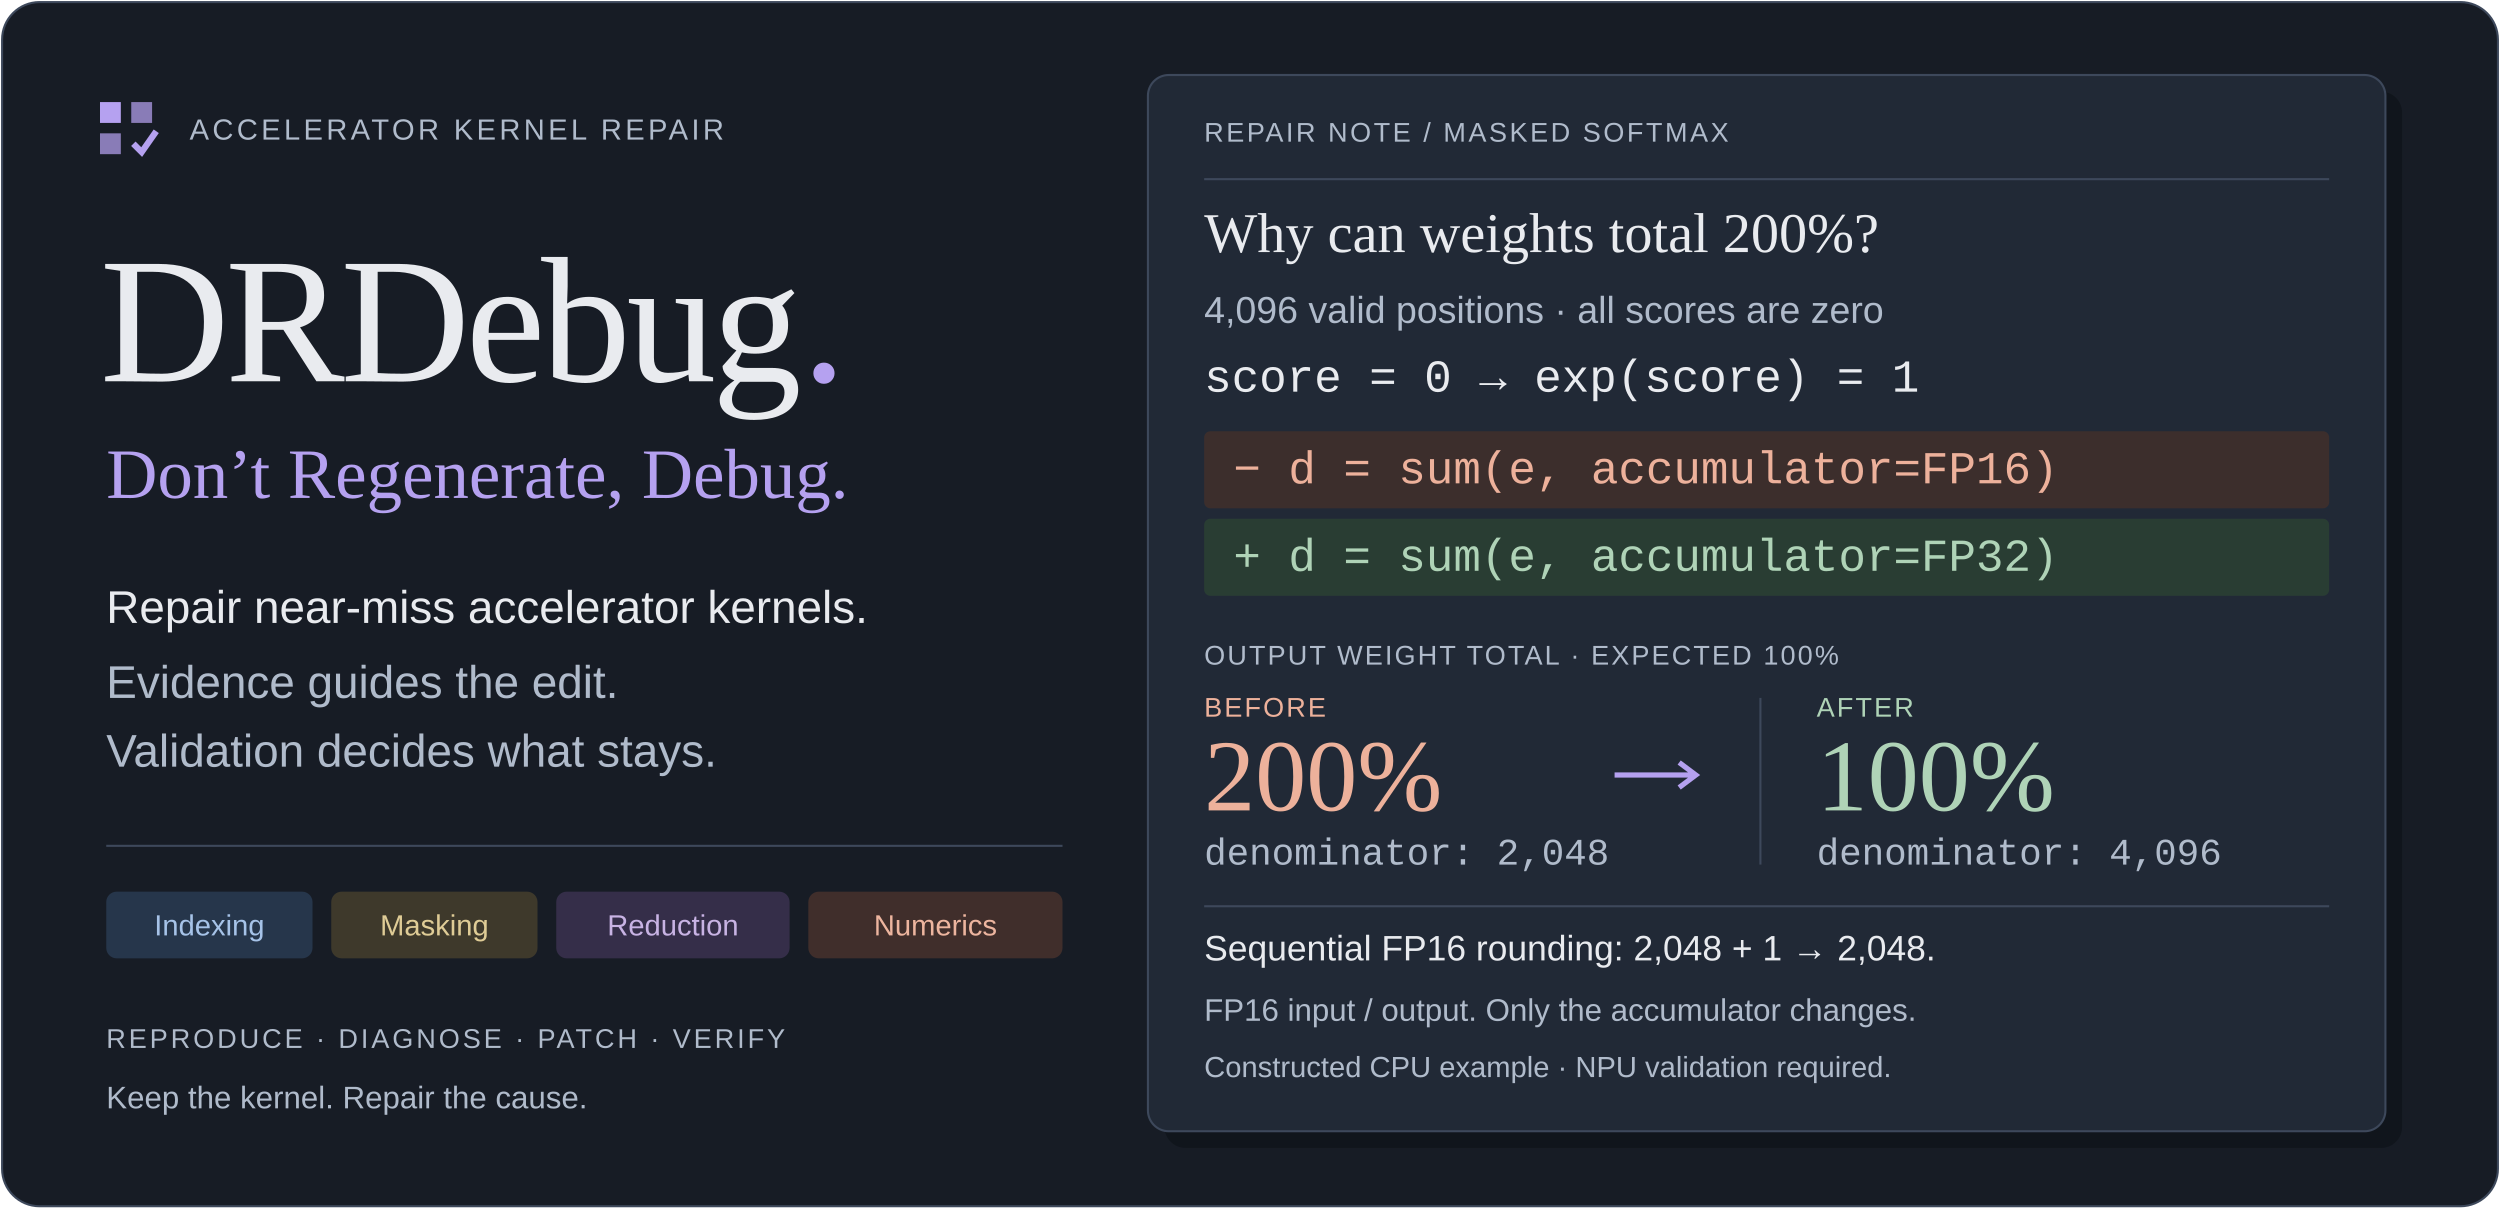
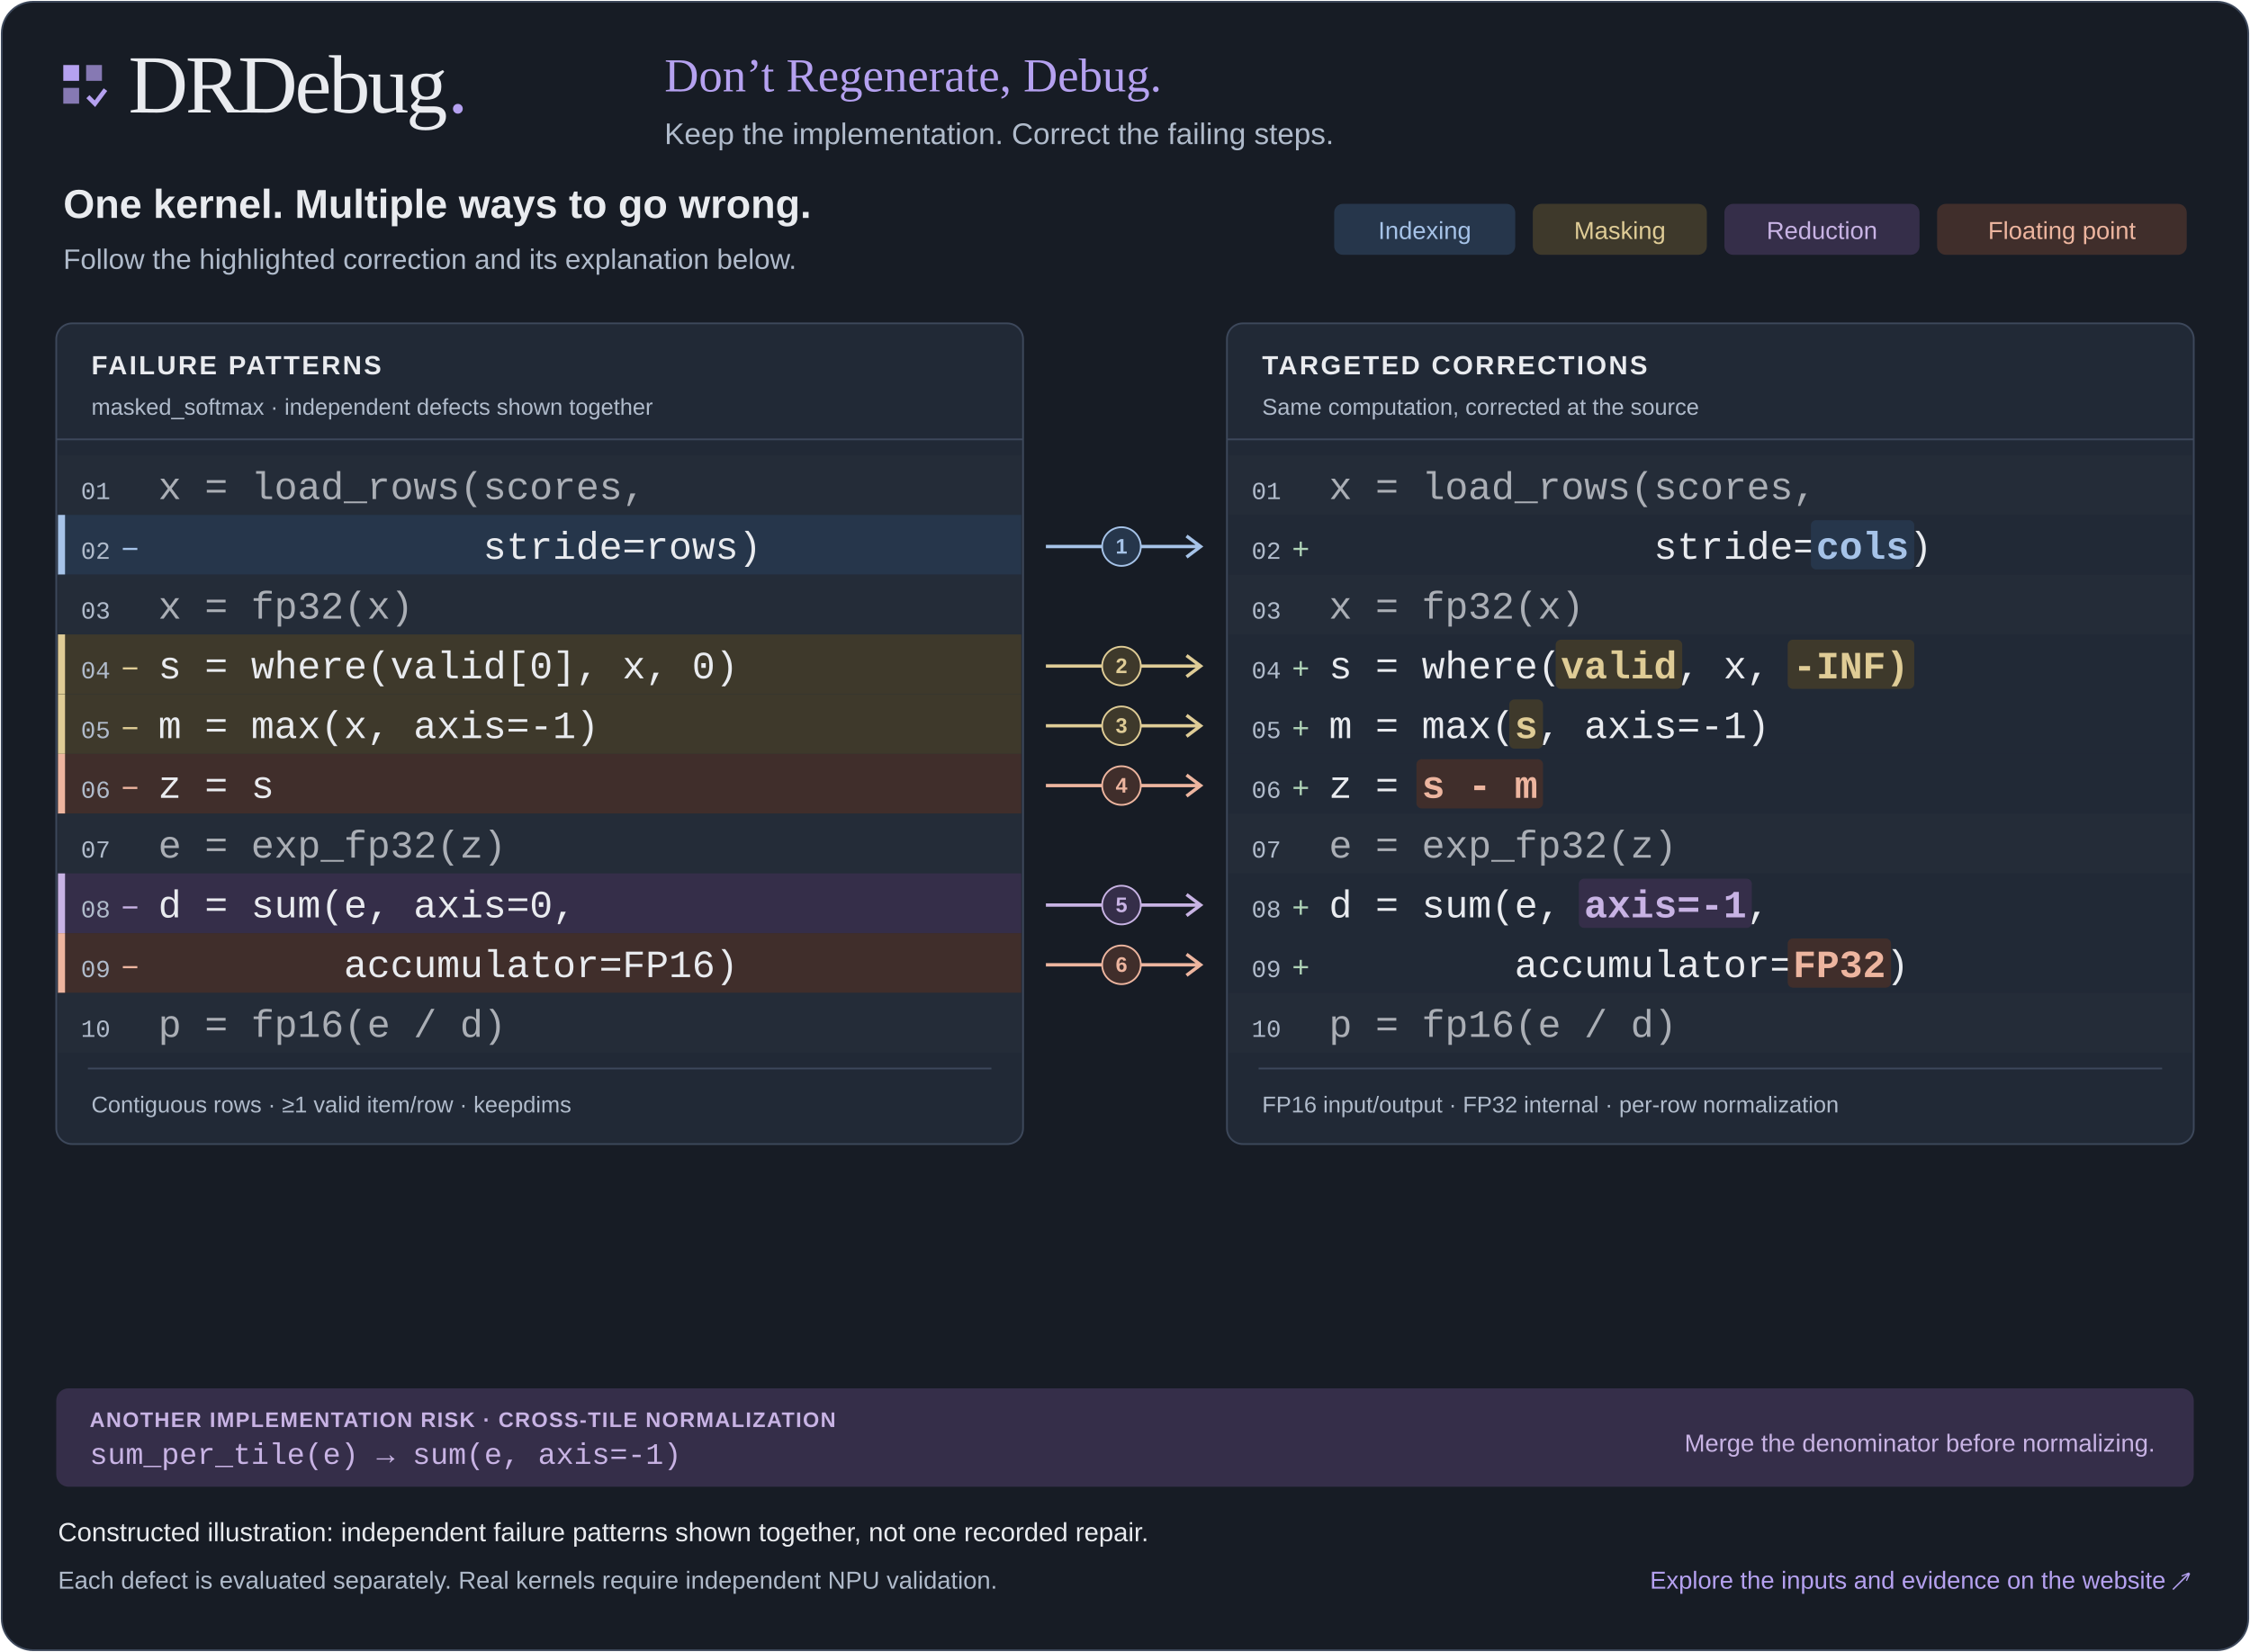
- <svg xmlns="http://www.w3.org/2000/svg" width="1200" height="580" viewBox="0 0 1200 580" role="img" aria-labelledby="title desc">
-   <rect x="1" y="1" width="1198" height="578" rx="18" fill="#171c25" stroke="#3d485b" />
-   <g fill="#b5a1f0">
-     <rect x="48" y="49" width="10" height="10" />
-     <rect x="63" y="49" width="10" height="10" opacity=".72" />
-     <rect x="48" y="64" width="10" height="10" opacity=".72" />
-     <path d="m64 69 4 4 7-10" stroke="#b5a1f0" stroke-width="3" fill="none" />
-   </g>
-   <g font-family="Arial, Helvetica, sans-serif">
-     <text x="91" y="67" fill="#b0bbcb" font-size="14" letter-spacing="1.6">ACCELERATOR KERNEL REPAIR</text>
-     <text x="48" y="183" fill="#e9ebef" font-family="Georgia, 'Times New Roman', serif" font-size="86" letter-spacing="-2">DRDebug<tspan fill="#b5a1f0">.</tspan>
+ <svg xmlns="http://www.w3.org/2000/svg" width="1280" height="940" viewBox="0 0 1280 940" role="img" aria-labelledby="title desc">
+   <style>.step-focus { opacity:0; pointer-events:none; }
+ @keyframes correction-1 { 0% { opacity:0; } 5.455% { opacity:0; } 6% { opacity:1; } 19.454% { opacity:1; } 20% { opacity:0; } 100% { opacity:0; } }
+ .step-1 { animation:correction-1 33s linear infinite; }
+ @keyframes correction-2 { 0% { opacity:0; } 20% { opacity:0; } 20.546% { opacity:1; } 34% { opacity:1; } 34.545% { opacity:0; } 100% { opacity:0; } }
+ .step-2 { animation:correction-2 33s linear infinite; }
+ @keyframes correction-3 { 0% { opacity:0; } 34.545% { opacity:0; } 35.091% { opacity:1; } 48.545% { opacity:1; } 49.091% { opacity:0; } 100% { opacity:0; } }
+ .step-3 { animation:correction-3 33s linear infinite; }
+ @keyframes correction-4 { 0% { opacity:0; } 49.091% { opacity:0; } 49.636% { opacity:1; } 63.091% { opacity:1; } 63.636% { opacity:0; } 100% { opacity:0; } }
+ .step-4 { animation:correction-4 33s linear infinite; }
+ @keyframes correction-5 { 0% { opacity:0; } 63.636% { opacity:0; } 64.182% { opacity:1; } 77.636% { opacity:1; } 78.182% { opacity:0; } 100% { opacity:0; } }
+ .step-5 { animation:correction-5 33s linear infinite; }
+ @keyframes correction-6 { 0% { opacity:0; } 78.182% { opacity:0; } 78.727% { opacity:1; } 92.182% { opacity:1; } 92.727% { opacity:0; } 100% { opacity:0; } }
+ .step-6 { animation:correction-6 33s linear infinite; }
+ @media (prefers-reduced-motion:reduce) { .step-focus { animation:none!important; opacity:0!important; } }</style>
+   <rect x="1" y="1" width="1278" height="938" rx="18" fill="#171c25" stroke="#3d485b" />
+   <g font-family="Arial,Helvetica,sans-serif">
+     <g fill="#b5a1f0">
+       <rect x="36" y="37" width="9" height="9" />
+       <rect x="49" y="37" width="9" height="9" opacity=".7" />
+       <rect x="36" y="50" width="9" height="9" opacity=".7" />
+       <path d="m50 55 4 4 6-8" fill="none" stroke="#b5a1f0" stroke-width="2.5" />
+     </g>
+     <text x="73" y="64" fill="#e9ebef" font-family="Georgia,'Times New Roman',serif" font-size="47" letter-spacing="-1.5">DRDebug<tspan fill="#b5a1f0">.</tspan>
    </text>
-     <text x="51" y="239" fill="#b5a1f0" font-family="Georgia, 'Times New Roman', serif" font-size="34">Don’t Regenerate, Debug.</text>
-     <text x="51" y="299" fill="#e9ebef" font-size="22">Repair near-miss accelerator kernels.</text>
-     <text x="51" y="335" fill="#b0bbcb" font-size="22">Evidence guides the edit.</text>
-     <text x="51" y="368" fill="#b0bbcb" font-size="22">Validation decides what stays.</text>
-     <path d="M51 406H510" stroke="#3d485b" />
-     <rect x="51" y="428" width="99" height="32" rx="5" fill="#26364b" />
-     <text x="100.5" y="449" text-anchor="middle" fill="#a6c3e8" font-size="14">Indexing</text>
-     <rect x="159" y="428" width="99" height="32" rx="5" fill="#3e392b" />
-     <text x="208.5" y="449" text-anchor="middle" fill="#dfcc96" font-size="14">Masking</text>
-     <rect x="267" y="428" width="112" height="32" rx="5" fill="#352e49" />
-     <text x="323" y="449" text-anchor="middle" fill="#c8b3e4" font-size="14">Reduction</text>
-     <rect x="388" y="428" width="122" height="32" rx="5" fill="#402e2b" />
-     <text x="449" y="449" text-anchor="middle" fill="#edb59f" font-size="14">Numerics</text>
-     <text x="51" y="503" fill="#b0bbcb" font-size="13" letter-spacing="1.4">REPRODUCE · DIAGNOSE · PATCH · VERIFY</text>
-     <text x="51" y="532" fill="#b0bbcb" font-size="15">Keep the kernel. Repair the cause.</text>
-   </g>
-   <rect x="559" y="44" width="594" height="507" rx="10" fill="#10151c" />
-   <rect x="551" y="36" width="594" height="507" rx="10" fill="#212936" stroke="#3d485b" />
-   <g font-family="Arial, Helvetica, sans-serif">
-     <text x="578" y="68" fill="#b0bbcb" font-size="13" letter-spacing="1.2">REPAIR NOTE / MASKED SOFTMAX</text>
-     <path d="M578 86H1118" stroke="#3d485b" />
-     <text x="578" y="121" fill="#e9ebef" font-family="Georgia, 'Times New Roman', serif" font-size="27">Why can weights total 200%?</text>
-     <text x="578" y="155" fill="#b0bbcb" font-size="18">4,096 valid positions · all scores are zero</text>
-     <text x="578" y="188" fill="#e9ebef" font-family="'Courier New', monospace" font-size="22">score = 0 → exp(score) = 1</text>
-     <rect x="578" y="207" width="540" height="37" rx="3" fill="#3c2e2c" />
-     <rect x="578" y="249" width="540" height="37" rx="3" fill="#293d33" />
-     <text x="592" y="232" fill="#edb19b" font-family="'Courier New', monospace" font-size="22">− d = sum(e, accumulator=FP16)</text>
-     <text x="592" y="274" fill="#afd3b7" font-family="'Courier New', monospace" font-size="22">+ d = sum(e, accumulator=FP32)</text>
-     <text x="578" y="319" fill="#b0bbcb" font-size="13" letter-spacing="1">OUTPUT WEIGHT TOTAL · EXPECTED 100%</text>
-     <path d="M845 335V415" stroke="#3d485b" />
-     <text x="578" y="344" fill="#edb19b" font-size="13" letter-spacing="1">BEFORE</text>
-     <text x="578" y="389" fill="#edb19b" font-family="Georgia, 'Times New Roman', serif" font-size="49">200%</text>
-     <text x="578" y="415" fill="#b0bbcb" font-family="'Courier New', monospace" font-size="18">denominator: 2,048</text>
-     <path d="M775 372h39m-8-6 8 6-8 6" fill="none" stroke="#b5a1f0" stroke-width="2.5" />
-     <text x="872" y="344" fill="#afd3b7" font-size="13" letter-spacing="1">AFTER</text>
-     <text x="872" y="389" fill="#afd3b7" font-family="Georgia, 'Times New Roman', serif" font-size="49">100%</text>
-     <text x="872" y="415" fill="#b0bbcb" font-family="'Courier New', monospace" font-size="18">denominator: 4,096</text>
-     <path d="M578 435H1118" stroke="#3d485b" />
-     <text x="578" y="461" fill="#e9ebef" font-size="17">Sequential FP16 rounding: 2,048 + 1 → 2,048.</text>
-     <text x="578" y="490" fill="#b0bbcb" font-size="15">FP16 input / output. Only the accumulator changes.</text>
-     <text x="578" y="517" fill="#b0bbcb" font-size="14">Constructed CPU example · NPU validation required.</text>
+     <text x="378" y="52" fill="#b5a1f0" font-family="Georgia,'Times New Roman',serif" font-size="27">Don’t Regenerate, Debug.</text>
+     <text x="378" y="82" fill="#b0bbcb" font-size="17">Keep the implementation. Correct the failing steps.</text>
+     <text x="36" y="124" fill="#e9ebef" font-size="23" font-weight="600">One kernel. Multiple ways to go wrong.</text>
+     <text x="36" y="153" fill="#b0bbcb" font-size="16">Follow the highlighted correction and its explanation below.</text>
+     <rect x="759" y="116" width="103" height="29" rx="5" fill="#26364b" />
+     <text x="810.5" y="136" text-anchor="middle" fill="#a6c3e8" font-size="14">Indexing</text>
+     <rect x="872" y="116" width="99" height="29" rx="5" fill="#3e392b" />
+     <text x="921.5" y="136" text-anchor="middle" fill="#dfcc96" font-size="14">Masking</text>
+     <rect x="981" y="116" width="111" height="29" rx="5" fill="#352e49" />
+     <text x="1036.5" y="136" text-anchor="middle" fill="#c8b3e4" font-size="14">Reduction</text>
+     <rect x="1102" y="116" width="142" height="29" rx="5" fill="#402e2b" />
+     <text x="1173.0" y="136" text-anchor="middle" fill="#edb59f" font-size="14">Floating point</text>
+     <rect x="32" y="184" width="550" height="467" rx="9" fill="#212936" stroke="#3d485b" />
+     <text x="52" y="213" fill="#e9ebef" font-size="15" font-weight="600" letter-spacing="1.2">FAILURE PATTERNS</text>
+     <text x="52" y="236" fill="#b0bbcb" font-size="13">masked_softmax · independent defects shown together</text>
+     <path d="M32 250h550" stroke="#3d485b" />
+     <rect x="698" y="184" width="550" height="467" rx="9" fill="#212936" stroke="#3d485b" />
+     <text x="718" y="213" fill="#e9ebef" font-size="15" font-weight="600" letter-spacing="1.2">TARGETED CORRECTIONS</text>
+     <text x="718" y="236" fill="#b0bbcb" font-size="13">Same computation, corrected at the source</text>
+     <path d="M698 250h550" stroke="#3d485b" />
+     <rect x="33" y="259" width="548" height="34" fill="#242c38" />
+     <text x="46" y="284" fill="#b0bbcb" font-family="Consolas,'Liberation Mono',monospace" font-size="14">01</text>
+     <text x="90" y="284" fill="#e9ebef" opacity=".68" font-family="Consolas,'Liberation Mono',monospace" font-size="22" xml:space="preserve">x = load_rows(scores,</text>
+     <rect x="699" y="259" width="548" height="34" fill="#242c38" />
+     <text x="712" y="284" fill="#b0bbcb" font-family="Consolas,'Liberation Mono',monospace" font-size="14">01</text>
+     <text x="756" y="284" fill="#e9ebef" opacity=".68" font-family="Consolas,'Liberation Mono',monospace" font-size="22" xml:space="preserve">x = load_rows(scores,</text>
+     <rect x="33" y="293" width="548" height="34" fill="#26364b" />
+     <rect x="33" y="293" width="4" height="34" fill="#a6c3e8" />
+     <text x="46" y="318" fill="#b0bbcb" font-family="Consolas,'Liberation Mono',monospace" font-size="14">02</text>
+     <text x="90" y="318" fill="#e9ebef" opacity="1" font-family="Consolas,'Liberation Mono',monospace" font-size="22" xml:space="preserve">              stride=rows)</text>
+     <text x="74" y="318" fill="#a6c3e8" font-size="17" text-anchor="middle">−</text>
+     <rect x="699" y="293" width="548" height="34" fill="#212936" />
+     <text x="712" y="318" fill="#b0bbcb" font-family="Consolas,'Liberation Mono',monospace" font-size="14">02</text>
+     <text x="756" y="318" fill="#e9ebef" opacity="1" font-family="Consolas,'Liberation Mono',monospace" font-size="22" xml:space="preserve">              stride=cols)</text>
+     <text x="740" y="318" fill="#afd3b7" font-size="17" text-anchor="middle">+</text>
+     <rect x="1030.2" y="296" width="58.8" height="28" rx="3" fill="#26364b" />
+     <text x="1033.2" y="318" fill="#a6c3e8" font-family="Consolas,'Liberation Mono',monospace" font-size="22" font-weight="600" xml:space="preserve">cols</text>
+     <path d="M595 311h88m-8-6 8 6-8 6" fill="none" stroke="#a6c3e8" stroke-width="1.9" />
+     <circle cx="638" cy="311" r="11" fill="#26364b" stroke="#a6c3e8" />
+     <text x="638" y="315" text-anchor="middle" fill="#a6c3e8" font-size="12" font-weight="600">1</text>
+     <rect x="33" y="327" width="548" height="34" fill="#242c38" />
+     <text x="46" y="352" fill="#b0bbcb" font-family="Consolas,'Liberation Mono',monospace" font-size="14">03</text>
+     <text x="90" y="352" fill="#e9ebef" opacity=".68" font-family="Consolas,'Liberation Mono',monospace" font-size="22" xml:space="preserve">x = fp32(x)</text>
+     <rect x="699" y="327" width="548" height="34" fill="#242c38" />
+     <text x="712" y="352" fill="#b0bbcb" font-family="Consolas,'Liberation Mono',monospace" font-size="14">03</text>
+     <text x="756" y="352" fill="#e9ebef" opacity=".68" font-family="Consolas,'Liberation Mono',monospace" font-size="22" xml:space="preserve">x = fp32(x)</text>
+     <rect x="33" y="361" width="548" height="34" fill="#3e392b" />
+     <rect x="33" y="361" width="4" height="34" fill="#dfcc96" />
+     <text x="46" y="386" fill="#b0bbcb" font-family="Consolas,'Liberation Mono',monospace" font-size="14">04</text>
+     <text x="90" y="386" fill="#e9ebef" opacity="1" font-family="Consolas,'Liberation Mono',monospace" font-size="22" xml:space="preserve">s = where(valid[0], x, 0)</text>
+     <text x="74" y="386" fill="#dfcc96" font-size="17" text-anchor="middle">−</text>
+     <rect x="699" y="361" width="548" height="34" fill="#212936" />
+     <text x="712" y="386" fill="#b0bbcb" font-family="Consolas,'Liberation Mono',monospace" font-size="14">04</text>
+     <text x="756" y="386" fill="#e9ebef" opacity="1" font-family="Consolas,'Liberation Mono',monospace" font-size="22" xml:space="preserve">s = where(valid, x, -INF)</text>
+     <text x="740" y="386" fill="#afd3b7" font-size="17" text-anchor="middle">+</text>
+     <rect x="885.0" y="364" width="72.0" height="28" rx="3" fill="#3e392b" />
+     <text x="888.0" y="386" fill="#dfcc96" font-family="Consolas,'Liberation Mono',monospace" font-size="22" font-weight="600" xml:space="preserve">valid</text>
+     <rect x="1017.0" y="364" width="72.0" height="28" rx="3" fill="#3e392b" />
+     <text x="1020.0" y="386" fill="#dfcc96" font-family="Consolas,'Liberation Mono',monospace" font-size="22" font-weight="600" xml:space="preserve">-INF)</text>
+     <path d="M595 379h88m-8-6 8 6-8 6" fill="none" stroke="#dfcc96" stroke-width="1.9" />
+     <circle cx="638" cy="379" r="11" fill="#3e392b" stroke="#dfcc96" />
+     <text x="638" y="383" text-anchor="middle" fill="#dfcc96" font-size="12" font-weight="600">2</text>
+     <rect x="33" y="395" width="548" height="34" fill="#3e392b" />
+     <rect x="33" y="395" width="4" height="34" fill="#dfcc96" />
+     <text x="46" y="420" fill="#b0bbcb" font-family="Consolas,'Liberation Mono',monospace" font-size="14">05</text>
+     <text x="90" y="420" fill="#e9ebef" opacity="1" font-family="Consolas,'Liberation Mono',monospace" font-size="22" xml:space="preserve">m = max(x, axis=-1)</text>
+     <text x="74" y="420" fill="#dfcc96" font-size="17" text-anchor="middle">−</text>
+     <rect x="699" y="395" width="548" height="34" fill="#212936" />
+     <text x="712" y="420" fill="#b0bbcb" font-family="Consolas,'Liberation Mono',monospace" font-size="14">05</text>
+     <text x="756" y="420" fill="#e9ebef" opacity="1" font-family="Consolas,'Liberation Mono',monospace" font-size="22" xml:space="preserve">m = max(s, axis=-1)</text>
+     <text x="740" y="420" fill="#afd3b7" font-size="17" text-anchor="middle">+</text>
+     <rect x="858.6" y="398" width="19.2" height="28" rx="3" fill="#3e392b" />
+     <text x="861.6" y="420" fill="#dfcc96" font-family="Consolas,'Liberation Mono',monospace" font-size="22" font-weight="600" xml:space="preserve">s</text>
+     <path d="M595 413h88m-8-6 8 6-8 6" fill="none" stroke="#dfcc96" stroke-width="1.9" />
+     <circle cx="638" cy="413" r="11" fill="#3e392b" stroke="#dfcc96" />
+     <text x="638" y="417" text-anchor="middle" fill="#dfcc96" font-size="12" font-weight="600">3</text>
+     <rect x="33" y="429" width="548" height="34" fill="#402e2b" />
+     <rect x="33" y="429" width="4" height="34" fill="#edb59f" />
+     <text x="46" y="454" fill="#b0bbcb" font-family="Consolas,'Liberation Mono',monospace" font-size="14">06</text>
+     <text x="90" y="454" fill="#e9ebef" opacity="1" font-family="Consolas,'Liberation Mono',monospace" font-size="22" xml:space="preserve">z = s</text>
+     <text x="74" y="454" fill="#edb59f" font-size="17" text-anchor="middle">−</text>
+     <rect x="699" y="429" width="548" height="34" fill="#212936" />
+     <text x="712" y="454" fill="#b0bbcb" font-family="Consolas,'Liberation Mono',monospace" font-size="14">06</text>
+     <text x="756" y="454" fill="#e9ebef" opacity="1" font-family="Consolas,'Liberation Mono',monospace" font-size="22" xml:space="preserve">z = s - m</text>
+     <text x="740" y="454" fill="#afd3b7" font-size="17" text-anchor="middle">+</text>
+     <rect x="805.8" y="432" width="72.0" height="28" rx="3" fill="#402e2b" />
+     <text x="808.8" y="454" fill="#edb59f" font-family="Consolas,'Liberation Mono',monospace" font-size="22" font-weight="600" xml:space="preserve">s - m</text>
+     <path d="M595 447h88m-8-6 8 6-8 6" fill="none" stroke="#edb59f" stroke-width="1.9" />
+     <circle cx="638" cy="447" r="11" fill="#402e2b" stroke="#edb59f" />
+     <text x="638" y="451" text-anchor="middle" fill="#edb59f" font-size="12" font-weight="600">4</text>
+     <rect x="33" y="463" width="548" height="34" fill="#242c38" />
+     <text x="46" y="488" fill="#b0bbcb" font-family="Consolas,'Liberation Mono',monospace" font-size="14">07</text>
+     <text x="90" y="488" fill="#e9ebef" opacity=".68" font-family="Consolas,'Liberation Mono',monospace" font-size="22" xml:space="preserve">e = exp_fp32(z)</text>
+     <rect x="699" y="463" width="548" height="34" fill="#242c38" />
+     <text x="712" y="488" fill="#b0bbcb" font-family="Consolas,'Liberation Mono',monospace" font-size="14">07</text>
+     <text x="756" y="488" fill="#e9ebef" opacity=".68" font-family="Consolas,'Liberation Mono',monospace" font-size="22" xml:space="preserve">e = exp_fp32(z)</text>
+     <rect x="33" y="497" width="548" height="34" fill="#352e49" />
+     <rect x="33" y="497" width="4" height="34" fill="#c8b3e4" />
+     <text x="46" y="522" fill="#b0bbcb" font-family="Consolas,'Liberation Mono',monospace" font-size="14">08</text>
+     <text x="90" y="522" fill="#e9ebef" opacity="1" font-family="Consolas,'Liberation Mono',monospace" font-size="22" xml:space="preserve">d = sum(e, axis=0,</text>
+     <text x="74" y="522" fill="#c8b3e4" font-size="17" text-anchor="middle">−</text>
+     <rect x="699" y="497" width="548" height="34" fill="#212936" />
+     <text x="712" y="522" fill="#b0bbcb" font-family="Consolas,'Liberation Mono',monospace" font-size="14">08</text>
+     <text x="756" y="522" fill="#e9ebef" opacity="1" font-family="Consolas,'Liberation Mono',monospace" font-size="22" xml:space="preserve">d = sum(e, axis=-1,</text>
+     <text x="740" y="522" fill="#afd3b7" font-size="17" text-anchor="middle">+</text>
+     <rect x="898.2" y="500" width="98.4" height="28" rx="3" fill="#352e49" />
+     <text x="901.2" y="522" fill="#c8b3e4" font-family="Consolas,'Liberation Mono',monospace" font-size="22" font-weight="600" xml:space="preserve">axis=-1</text>
+     <path d="M595 515h88m-8-6 8 6-8 6" fill="none" stroke="#c8b3e4" stroke-width="1.9" />
+     <circle cx="638" cy="515" r="11" fill="#352e49" stroke="#c8b3e4" />
+     <text x="638" y="519" text-anchor="middle" fill="#c8b3e4" font-size="12" font-weight="600">5</text>
+     <rect x="33" y="531" width="548" height="34" fill="#402e2b" />
+     <rect x="33" y="531" width="4" height="34" fill="#edb59f" />
+     <text x="46" y="556" fill="#b0bbcb" font-family="Consolas,'Liberation Mono',monospace" font-size="14">09</text>
+     <text x="90" y="556" fill="#e9ebef" opacity="1" font-family="Consolas,'Liberation Mono',monospace" font-size="22" xml:space="preserve">        accumulator=FP16)</text>
+     <text x="74" y="556" fill="#edb59f" font-size="17" text-anchor="middle">−</text>
+     <rect x="699" y="531" width="548" height="34" fill="#212936" />
+     <text x="712" y="556" fill="#b0bbcb" font-family="Consolas,'Liberation Mono',monospace" font-size="14">09</text>
+     <text x="756" y="556" fill="#e9ebef" opacity="1" font-family="Consolas,'Liberation Mono',monospace" font-size="22" xml:space="preserve">        accumulator=FP32)</text>
+     <text x="740" y="556" fill="#afd3b7" font-size="17" text-anchor="middle">+</text>
+     <rect x="1017.0" y="534" width="58.8" height="28" rx="3" fill="#402e2b" />
+     <text x="1020.0" y="556" fill="#edb59f" font-family="Consolas,'Liberation Mono',monospace" font-size="22" font-weight="600" xml:space="preserve">FP32</text>
+     <path d="M595 549h88m-8-6 8 6-8 6" fill="none" stroke="#edb59f" stroke-width="1.9" />
+     <circle cx="638" cy="549" r="11" fill="#402e2b" stroke="#edb59f" />
+     <text x="638" y="553" text-anchor="middle" fill="#edb59f" font-size="12" font-weight="600">6</text>
+     <rect x="33" y="565" width="548" height="34" fill="#242c38" />
+     <text x="46" y="590" fill="#b0bbcb" font-family="Consolas,'Liberation Mono',monospace" font-size="14">10</text>
+     <text x="90" y="590" fill="#e9ebef" opacity=".68" font-family="Consolas,'Liberation Mono',monospace" font-size="22" xml:space="preserve">p = fp16(e / d)</text>
+     <rect x="699" y="565" width="548" height="34" fill="#242c38" />
+     <text x="712" y="590" fill="#b0bbcb" font-family="Consolas,'Liberation Mono',monospace" font-size="14">10</text>
+     <text x="756" y="590" fill="#e9ebef" opacity=".68" font-family="Consolas,'Liberation Mono',monospace" font-size="22" xml:space="preserve">p = fp16(e / d)</text>
+     <g class="step-focus step-1" opacity="0" data-correction="1" aria-hidden="true">
+       <rect x="34" y="294" width="547" height="32" rx="2" fill="none" stroke="#a6c3e8" stroke-width="2" />
+       <rect x="700" y="294" width="547" height="32" rx="2" fill="none" stroke="#a6c3e8" stroke-width="2" />
+       <path d="M595 311h88m-8-6 8 6-8 6" fill="none" stroke="#a6c3e8" stroke-width="3.6" />
+       <circle cx="638" cy="311" r="12" fill="#a6c3e8" />
+       <text x="638" y="315" text-anchor="middle" fill="#212936" font-size="13" font-weight="600">1</text>
+       <path d="M1033.2 322h52.8" stroke="#a6c3e8" stroke-width="2.4" />
+       <g data-explanation="1">
+         <rect x="32" y="670" width="1216" height="100" rx="7" fill="#26364b" />
+         <rect x="32" y="680" width="4" height="80" rx="2" fill="#a6c3e8" />
+         <text x="52" y="696" fill="#a6c3e8" font-size="18" font-weight="600">01 / Wrong row address</text>
+         <text x="52" y="725" fill="#a6c3e8" font-size="11" font-weight="600" letter-spacing=".8">CAUSE</text>
+         <text x="119" y="725" fill="#e9ebef" font-size="17">stride=rows advances by the row count, so the next row loads the wrong values.</text>
+         <text x="52" y="751" fill="#a6c3e8" font-size="11" font-weight="600" letter-spacing=".8">PATCH</text>
+         <text x="119" y="751" fill="#e9ebef" font-size="17">stride=cols restores the correct row start before any arithmetic.</text>
+       </g>
+     </g>
+     <g class="step-focus step-2" opacity="0" data-correction="2" aria-hidden="true">
+       <rect x="34" y="362" width="547" height="32" rx="2" fill="none" stroke="#dfcc96" stroke-width="2" />
+       <rect x="700" y="362" width="547" height="32" rx="2" fill="none" stroke="#dfcc96" stroke-width="2" />
+       <path d="M595 379h88m-8-6 8 6-8 6" fill="none" stroke="#dfcc96" stroke-width="3.6" />
+       <circle cx="638" cy="379" r="12" fill="#dfcc96" />
+       <text x="638" y="383" text-anchor="middle" fill="#212936" font-size="13" font-weight="600">2</text>
+       <path d="M888.0 390h66" stroke="#dfcc96" stroke-width="2.4" />
+       <path d="M1020.0 390h66" stroke="#dfcc96" stroke-width="2.4" />
+       <g data-explanation="2">
+         <rect x="32" y="670" width="1216" height="100" rx="7" fill="#3e392b" />
+         <rect x="32" y="680" width="4" height="80" rx="2" fill="#dfcc96" />
+         <text x="52" y="696" fill="#dfcc96" font-size="18" font-weight="600">02 / Two masking errors, one correction site</text>
+         <text x="52" y="725" fill="#dfcc96" font-size="11" font-weight="600" letter-spacing=".8">CAUSE</text>
+         <text x="119" y="725" fill="#e9ebef" font-size="17">A shared mask can select the wrong items; zero-filled padding still adds weight.</text>
+         <text x="52" y="751" fill="#dfcc96" font-size="11" font-weight="600" letter-spacing=".8">PATCH</text>
+         <text x="119" y="751" fill="#e9ebef" font-size="17">Use each row’s mask and −INF to exclude invalid positions before normalization.</text>
+       </g>
+     </g>
+     <g class="step-focus step-3" opacity="0" data-correction="3" aria-hidden="true">
+       <rect x="34" y="396" width="547" height="32" rx="2" fill="none" stroke="#dfcc96" stroke-width="2" />
+       <rect x="700" y="396" width="547" height="32" rx="2" fill="none" stroke="#dfcc96" stroke-width="2" />
+       <path d="M595 413h88m-8-6 8 6-8 6" fill="none" stroke="#dfcc96" stroke-width="3.6" />
+       <circle cx="638" cy="413" r="12" fill="#dfcc96" />
+       <text x="638" y="417" text-anchor="middle" fill="#212936" font-size="13" font-weight="600">3</text>
+       <path d="M861.6 424h13.2" stroke="#dfcc96" stroke-width="2.4" />
+       <g data-explanation="3">
+         <rect x="32" y="670" width="1216" height="100" rx="7" fill="#3e392b" />
+         <rect x="32" y="680" width="4" height="80" rx="2" fill="#dfcc96" />
+         <text x="52" y="696" fill="#dfcc96" font-size="18" font-weight="600">03 / The wrong maximum breaks stability</text>
+         <text x="52" y="725" fill="#dfcc96" font-size="11" font-weight="600" letter-spacing=".8">CAUSE</text>
+         <text x="119" y="725" fill="#e9ebef" font-size="17">Padding’s raw 0 can outrank valid scores near −104, so valid exponentials underflow.</text>
+         <text x="52" y="751" fill="#dfcc96" font-size="11" font-weight="600" letter-spacing=".8">PATCH</text>
+         <text x="119" y="751" fill="#e9ebef" font-size="17">Take max(s) after masking; the valid exponentials remain representable in this input.</text>
+       </g>
+     </g>
+     <g class="step-focus step-4" opacity="0" data-correction="4" aria-hidden="true">
+       <rect x="34" y="430" width="547" height="32" rx="2" fill="none" stroke="#edb59f" stroke-width="2" />
+       <rect x="700" y="430" width="547" height="32" rx="2" fill="none" stroke="#edb59f" stroke-width="2" />
+       <path d="M595 447h88m-8-6 8 6-8 6" fill="none" stroke="#edb59f" stroke-width="3.6" />
+       <circle cx="638" cy="447" r="12" fill="#edb59f" />
+       <text x="638" y="451" text-anchor="middle" fill="#212936" font-size="13" font-weight="600">4</text>
+       <path d="M808.8 458h66" stroke="#edb59f" stroke-width="2.4" />
+       <g data-explanation="4">
+         <rect x="32" y="670" width="1216" height="100" rx="7" fill="#402e2b" />
+         <rect x="32" y="680" width="4" height="80" rx="2" fill="#edb59f" />
+         <text x="52" y="696" fill="#edb59f" font-size="18" font-weight="600">04 / Exponentials overflow or vanish</text>
+         <text x="52" y="725" fill="#edb59f" font-size="11" font-weight="600" letter-spacing=".8">CAUSE</text>
+         <text x="119" y="725" fill="#e9ebef" font-size="17">Without the shift, exp(90) becomes Inf; exp(−104) rounds to zero in FP32.</text>
+         <text x="52" y="751" fill="#edb59f" font-size="11" font-weight="600" letter-spacing=".8">PATCH</text>
+         <text x="119" y="751" fill="#e9ebef" font-size="17">Subtract the row maximum to preserve relative weights and avoid these NaN-producing extremes.</text>
+       </g>
+     </g>
+     <g class="step-focus step-5" opacity="0" data-correction="5" aria-hidden="true">
+       <rect x="34" y="498" width="547" height="32" rx="2" fill="none" stroke="#c8b3e4" stroke-width="2" />
+       <rect x="700" y="498" width="547" height="32" rx="2" fill="none" stroke="#c8b3e4" stroke-width="2" />
+       <path d="M595 515h88m-8-6 8 6-8 6" fill="none" stroke="#c8b3e4" stroke-width="3.6" />
+       <circle cx="638" cy="515" r="12" fill="#c8b3e4" />
+       <text x="638" y="519" text-anchor="middle" fill="#212936" font-size="13" font-weight="600">5</text>
+       <path d="M901.2 526h92.4" stroke="#c8b3e4" stroke-width="2.4" />
+       <g data-explanation="5">
+         <rect x="32" y="670" width="1216" height="100" rx="7" fill="#352e49" />
+         <rect x="32" y="680" width="4" height="80" rx="2" fill="#c8b3e4" />
+         <text x="52" y="696" fill="#c8b3e4" font-size="18" font-weight="600">05 / Separate inputs share a denominator</text>
+         <text x="52" y="725" fill="#c8b3e4" font-size="11" font-weight="600" letter-spacing=".8">CAUSE</text>
+         <text x="119" y="725" fill="#e9ebef" font-size="17">axis=0 mixes rows, giving each column a cross-batch denominator.</text>
+         <text x="52" y="751" fill="#c8b3e4" font-size="11" font-weight="600" letter-spacing=".8">PATCH</text>
+         <text x="119" y="751" fill="#e9ebef" font-size="17">Reduce axis=−1 instead: each row uses the sum of its own exponentials.</text>
+       </g>
+     </g>
+     <g class="step-focus step-6" opacity="0" data-correction="6" aria-hidden="true">
+       <rect x="34" y="532" width="547" height="32" rx="2" fill="none" stroke="#edb59f" stroke-width="2" />
+       <rect x="700" y="532" width="547" height="32" rx="2" fill="none" stroke="#edb59f" stroke-width="2" />
+       <path d="M595 549h88m-8-6 8 6-8 6" fill="none" stroke="#edb59f" stroke-width="3.6" />
+       <circle cx="638" cy="549" r="12" fill="#edb59f" />
+       <text x="638" y="553" text-anchor="middle" fill="#212936" font-size="13" font-weight="600">6</text>
+       <path d="M1020.0 560h52.8" stroke="#edb59f" stroke-width="2.4" />
+       <g data-explanation="6">
+         <rect x="32" y="670" width="1216" height="100" rx="7" fill="#402e2b" />
+         <rect x="32" y="680" width="4" height="80" rx="2" fill="#edb59f" />
+         <text x="52" y="696" fill="#edb59f" font-size="18" font-weight="600">06 / Small increments disappear</text>
+         <text x="52" y="725" fill="#edb59f" font-size="11" font-weight="600" letter-spacing=".8">CAUSE</text>
+         <text x="119" y="725" fill="#e9ebef" font-size="17">Sequential FP16 rounding stalls at 2,048 when summing 4,096 ones.</text>
+         <text x="52" y="751" fill="#edb59f" font-size="11" font-weight="600" letter-spacing=".8">PATCH</text>
+         <text x="119" y="751" fill="#e9ebef" font-size="17">Accumulate in FP32 to reach 4,096; keep the final output FP16.</text>
+       </g>
+     </g>
+     <path d="M50 608h514" stroke="#3d485b" />
+     <path d="M716 608h514" stroke="#3d485b" />
+     <text x="52" y="633" fill="#b0bbcb" font-size="13">Contiguous rows · ≥1 valid item/row · keepdims</text>
+     <text x="718" y="633" fill="#b0bbcb" font-size="13">FP16 input/output · FP32 internal · per-row normalization</text>
+     <rect x="32" y="790" width="1216" height="56" rx="7" fill="#352e49" />
+     <text x="51" y="812" fill="#c8b3e4" font-size="12" font-weight="600" letter-spacing=".7">ANOTHER IMPLEMENTATION RISK · CROSS-TILE NORMALIZATION</text>
+     <text x="51" y="833" fill="#c8b3e4" font-family="Consolas,'Liberation Mono',monospace" font-size="17">sum_per_tile(e)  →  sum(e, axis=-1)</text>
+     <text x="1226" y="826" text-anchor="end" fill="#c8b3e4" font-size="14">Merge the denominator before normalizing.</text>
+     <text x="33" y="877" fill="#e9ebef" font-size="15">Constructed illustration: independent failure patterns shown together, not one recorded repair.</text>
+     <text x="33" y="904" fill="#b0bbcb" font-size="14">Each defect is evaluated separately. Real kernels require independent NPU validation.</text>
+     <text x="1246" y="904" text-anchor="end" fill="#b5a1f0" font-size="14">Explore the inputs and evidence on the website ↗</text>
  </g>
</svg>
